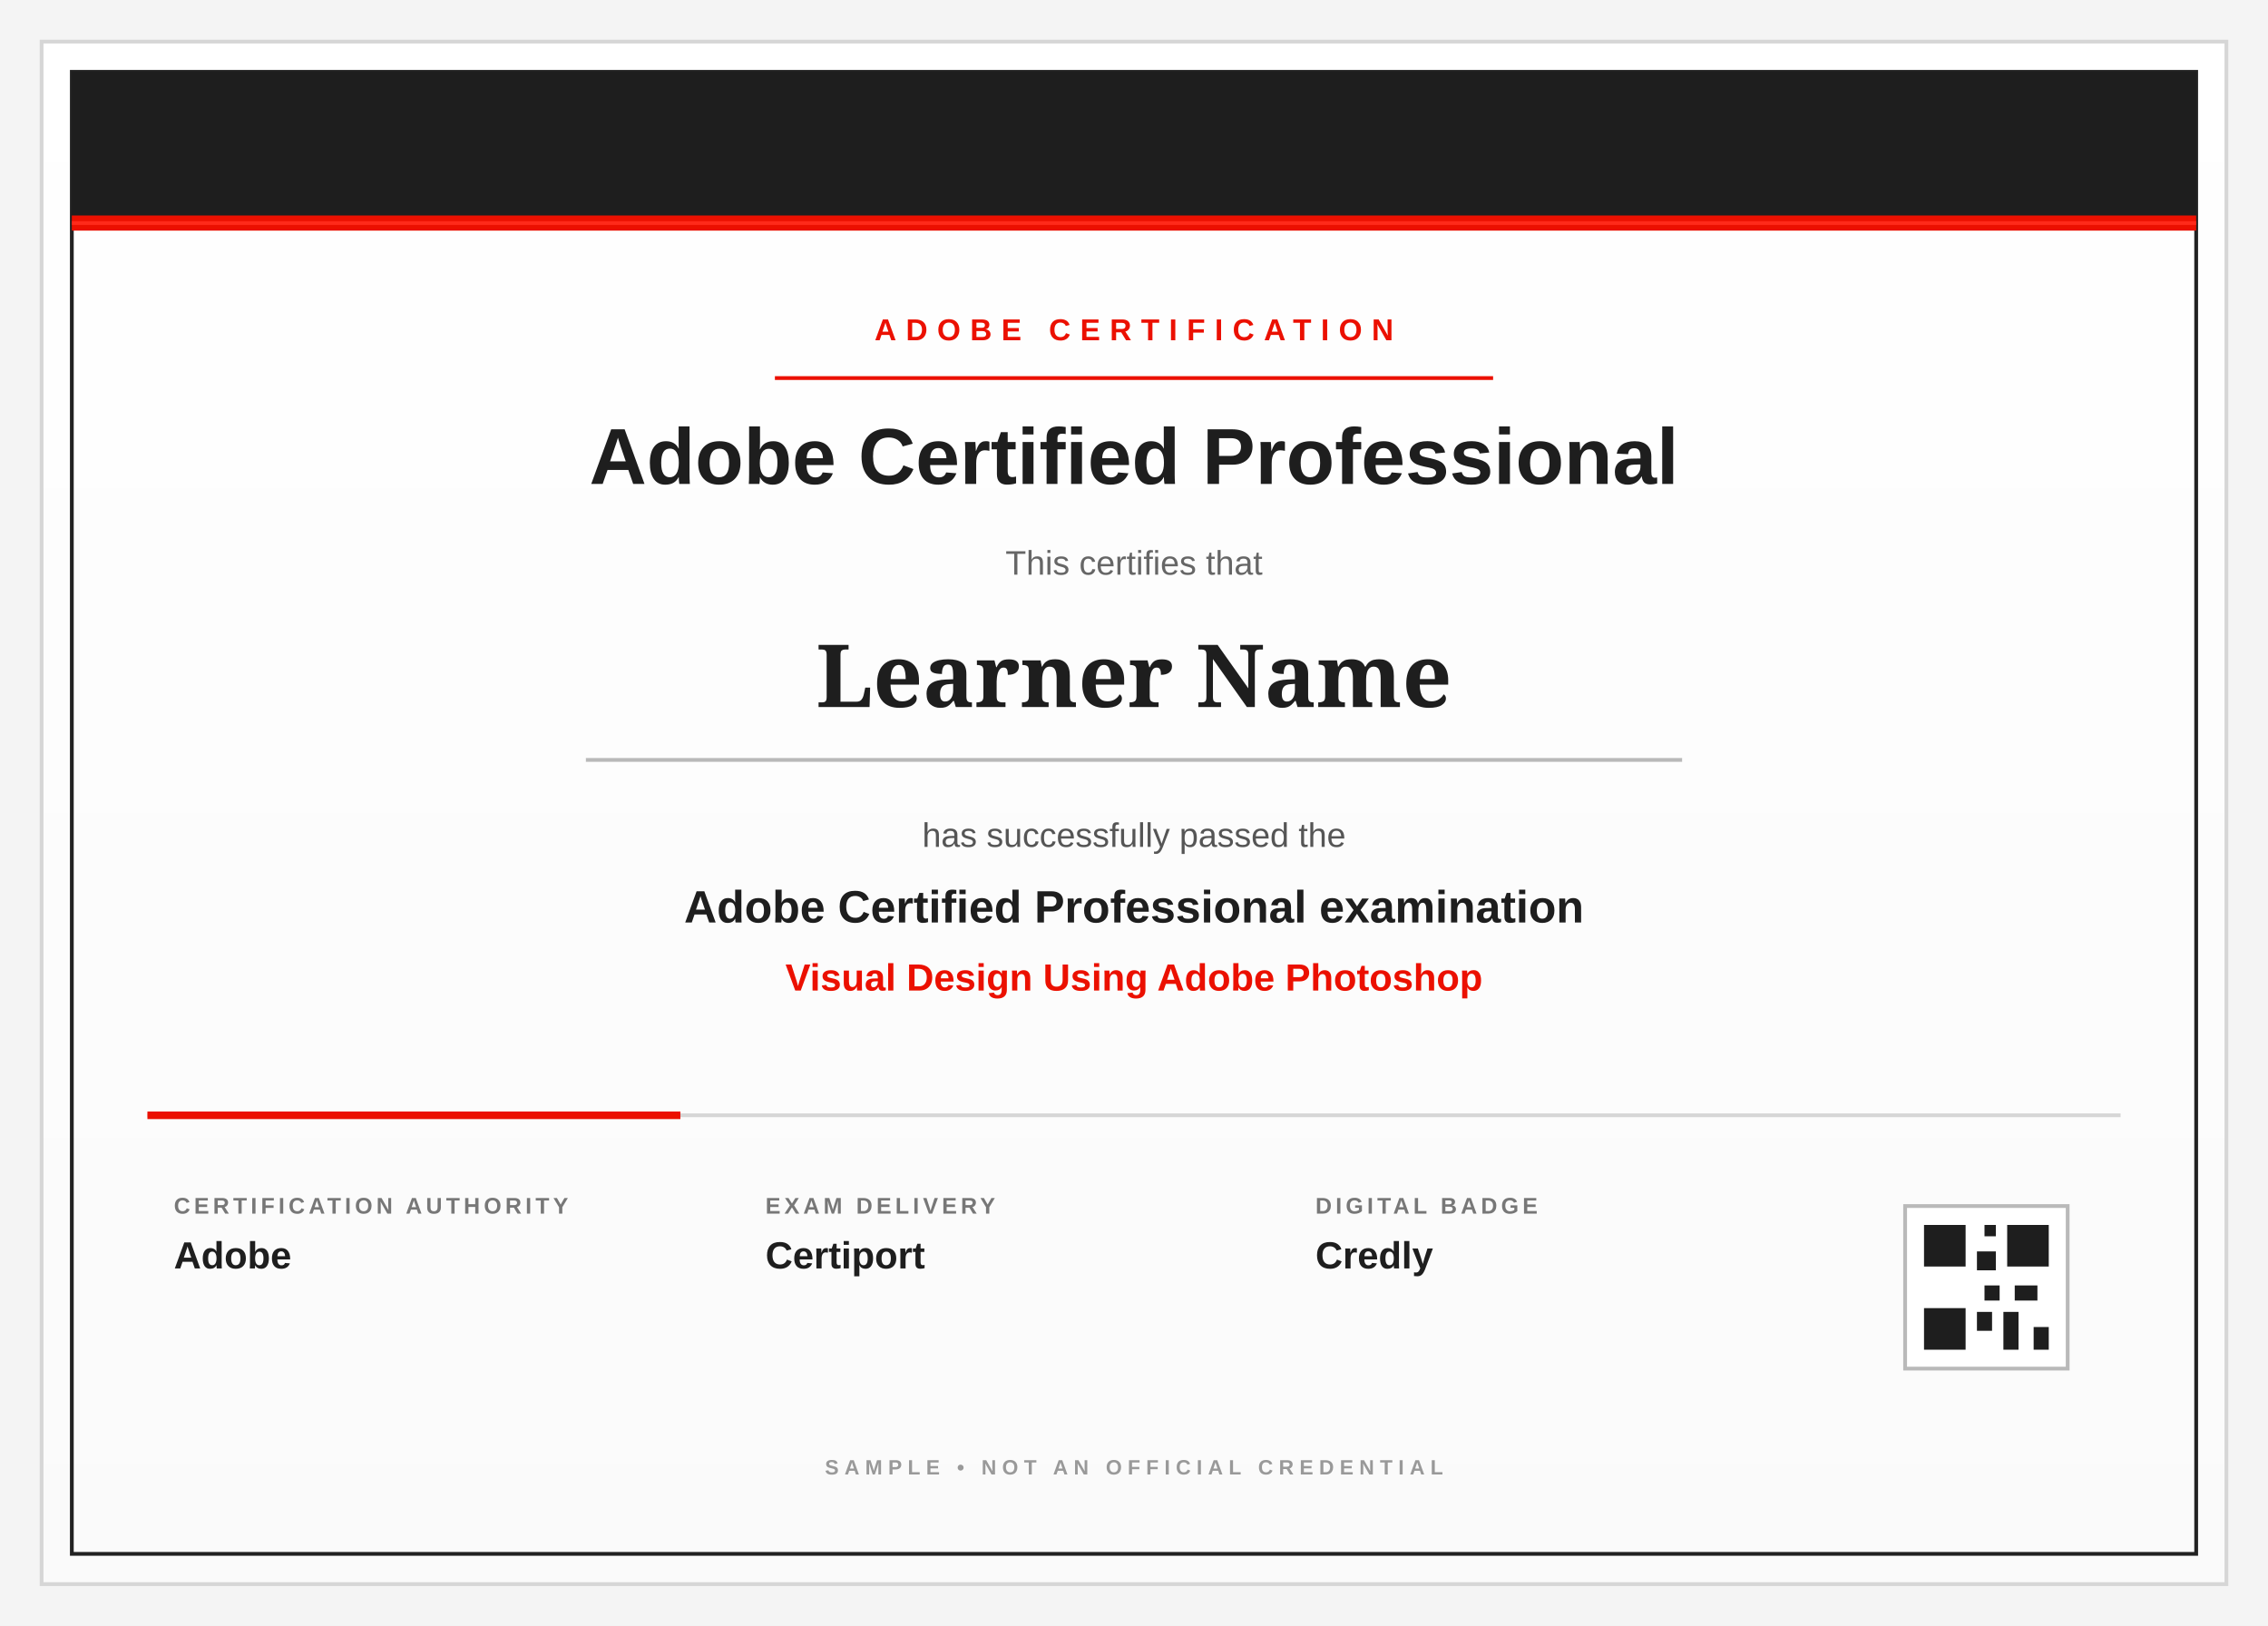
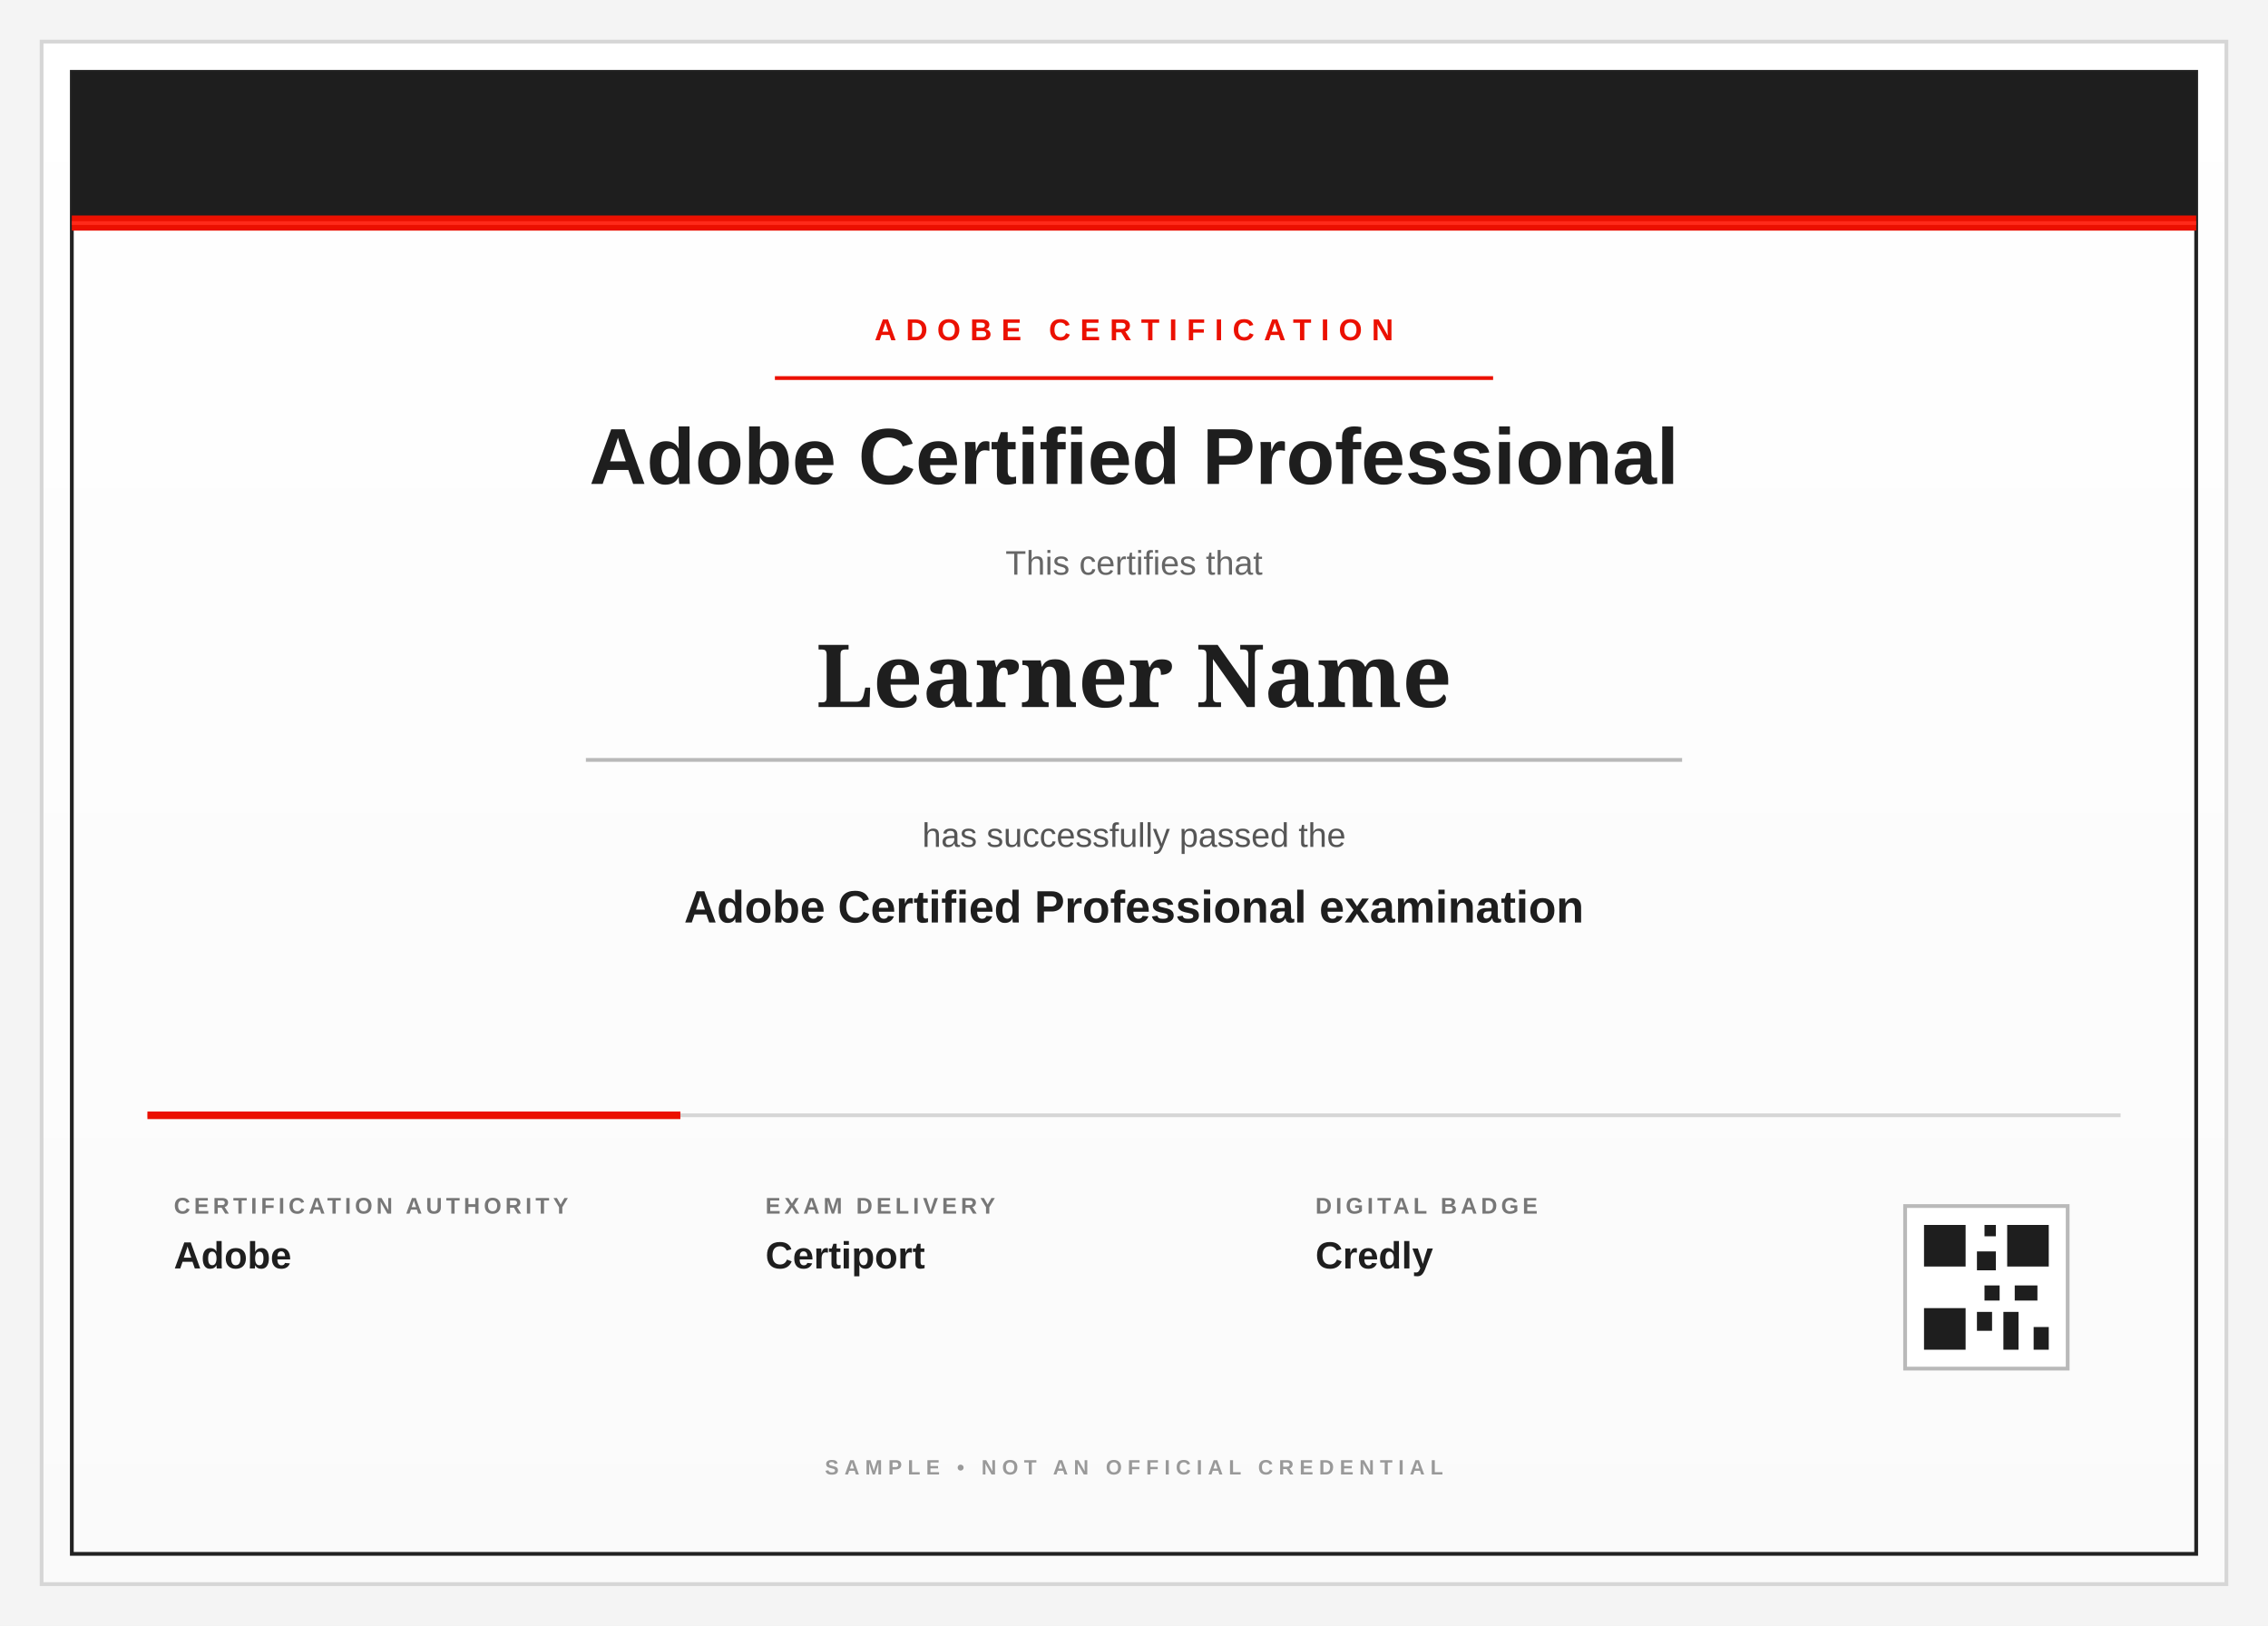
<svg xmlns="http://www.w3.org/2000/svg" width="1200" height="860" viewBox="0 0 1200 860" fill="none">
  <defs>
    <linearGradient id="paper" x1="600" y1="0" x2="600" y2="860" gradientUnits="userSpaceOnUse">
      <stop stop-color="#FFFFFF" />
      <stop offset="1" stop-color="#FAFAFA" />
    </linearGradient>
    <linearGradient id="red-rule" x1="170" y1="0" x2="1030" y2="0" gradientUnits="userSpaceOnUse">
      <stop stop-color="#EB1000" stop-opacity="0" />
      <stop offset="0.2" stop-color="#EB1000" />
      <stop offset="0.8" stop-color="#EB1000" />
      <stop offset="1" stop-color="#EB1000" stop-opacity="0" />
    </linearGradient>
  </defs>
  <rect width="1200" height="860" fill="#F4F4F4" />
  <rect x="22" y="22" width="1156" height="816" fill="url(#paper)" stroke="#D6D6D6" stroke-width="2" />
  <rect x="38" y="38" width="1124" height="784" stroke="#222222" stroke-width="2" />
  <path d="M38 38H1162V118H38V38Z" fill="#1E1E1E" />
  <path d="M38 118H1162" stroke="#EB1000" stroke-width="8" />
  <path d="M38 118H1162" stroke="#FF2A1A" stroke-width="2" />
  <text x="600" y="180" text-anchor="middle" fill="#EB1000" font-family="Arial, Helvetica, sans-serif" font-size="16" font-weight="700" letter-spacing="5">ADOBE CERTIFICATION</text>
  <path d="M410 200H790" stroke="url(#red-rule)" stroke-width="2" />
  <text x="600" y="256" text-anchor="middle" fill="#1E1E1E" font-family="Arial, Helvetica, sans-serif" font-size="42" font-weight="700">Adobe Certified Professional</text>
  <text x="600" y="304" text-anchor="middle" fill="#666666" font-family="Arial, Helvetica, sans-serif" font-size="18">This certifies that</text>
  <text x="600" y="374" text-anchor="middle" fill="#1E1E1E" font-family="Georgia, serif" font-size="46" font-weight="700">Learner Name</text>
  <path d="M310 402H890" stroke="#B9B9B9" stroke-width="2" />
  <text x="600" y="448" text-anchor="middle" fill="#555555" font-family="Arial, Helvetica, sans-serif" font-size="18">has successfully passed the</text>
  <text x="600" y="488" text-anchor="middle" fill="#1E1E1E" font-family="Arial, Helvetica, sans-serif" font-size="24" font-weight="700">Adobe Certified Professional examination</text>
-   <text x="600" y="524" text-anchor="middle" fill="#EB1000" font-family="Arial, Helvetica, sans-serif" font-size="20" font-weight="700">Visual Design Using Adobe Photoshop</text>
  <path d="M78 590H1122" stroke="#D6D6D6" stroke-width="2" />
  <path d="M78 590H360" stroke="#EB1000" stroke-width="4" />
  <g transform="translate(92 642)">
    <text fill="#777777" font-family="Arial, Helvetica, sans-serif" font-size="12" font-weight="700" letter-spacing="2">CERTIFICATION AUTHORITY</text>
    <text y="29" fill="#1E1E1E" font-family="Arial, Helvetica, sans-serif" font-size="20" font-weight="700">Adobe</text>
  </g>
  <g transform="translate(405 642)">
    <text fill="#777777" font-family="Arial, Helvetica, sans-serif" font-size="12" font-weight="700" letter-spacing="2">EXAM DELIVERY</text>
    <text y="29" fill="#1E1E1E" font-family="Arial, Helvetica, sans-serif" font-size="20" font-weight="700">Certiport</text>
  </g>
  <g transform="translate(696 642)">
    <text fill="#777777" font-family="Arial, Helvetica, sans-serif" font-size="12" font-weight="700" letter-spacing="2">DIGITAL BADGE</text>
    <text y="29" fill="#1E1E1E" font-family="Arial, Helvetica, sans-serif" font-size="20" font-weight="700">Credly</text>
  </g>
  <g transform="translate(1008 638)">
    <rect width="86" height="86" fill="#FFFFFF" stroke="#B9B9B9" stroke-width="2" />
    <path d="M10 10H32V32H10V10ZM54 10H76V32H54V10ZM10 54H32V76H10V54ZM42 10H48V16H42V10ZM38 24H48V34H38V24ZM58 42H70V50H58V42ZM38 56H46V66H38V56ZM52 56H60V76H52V56ZM68 64H76V76H68V64ZM42 42H50V50H42V42Z" fill="#1E1E1E" />
  </g>
  <text x="600" y="780" text-anchor="middle" fill="#999999" font-family="Arial, Helvetica, sans-serif" font-size="11" font-weight="700" letter-spacing="3">SAMPLE • NOT AN OFFICIAL CREDENTIAL</text>
</svg>
